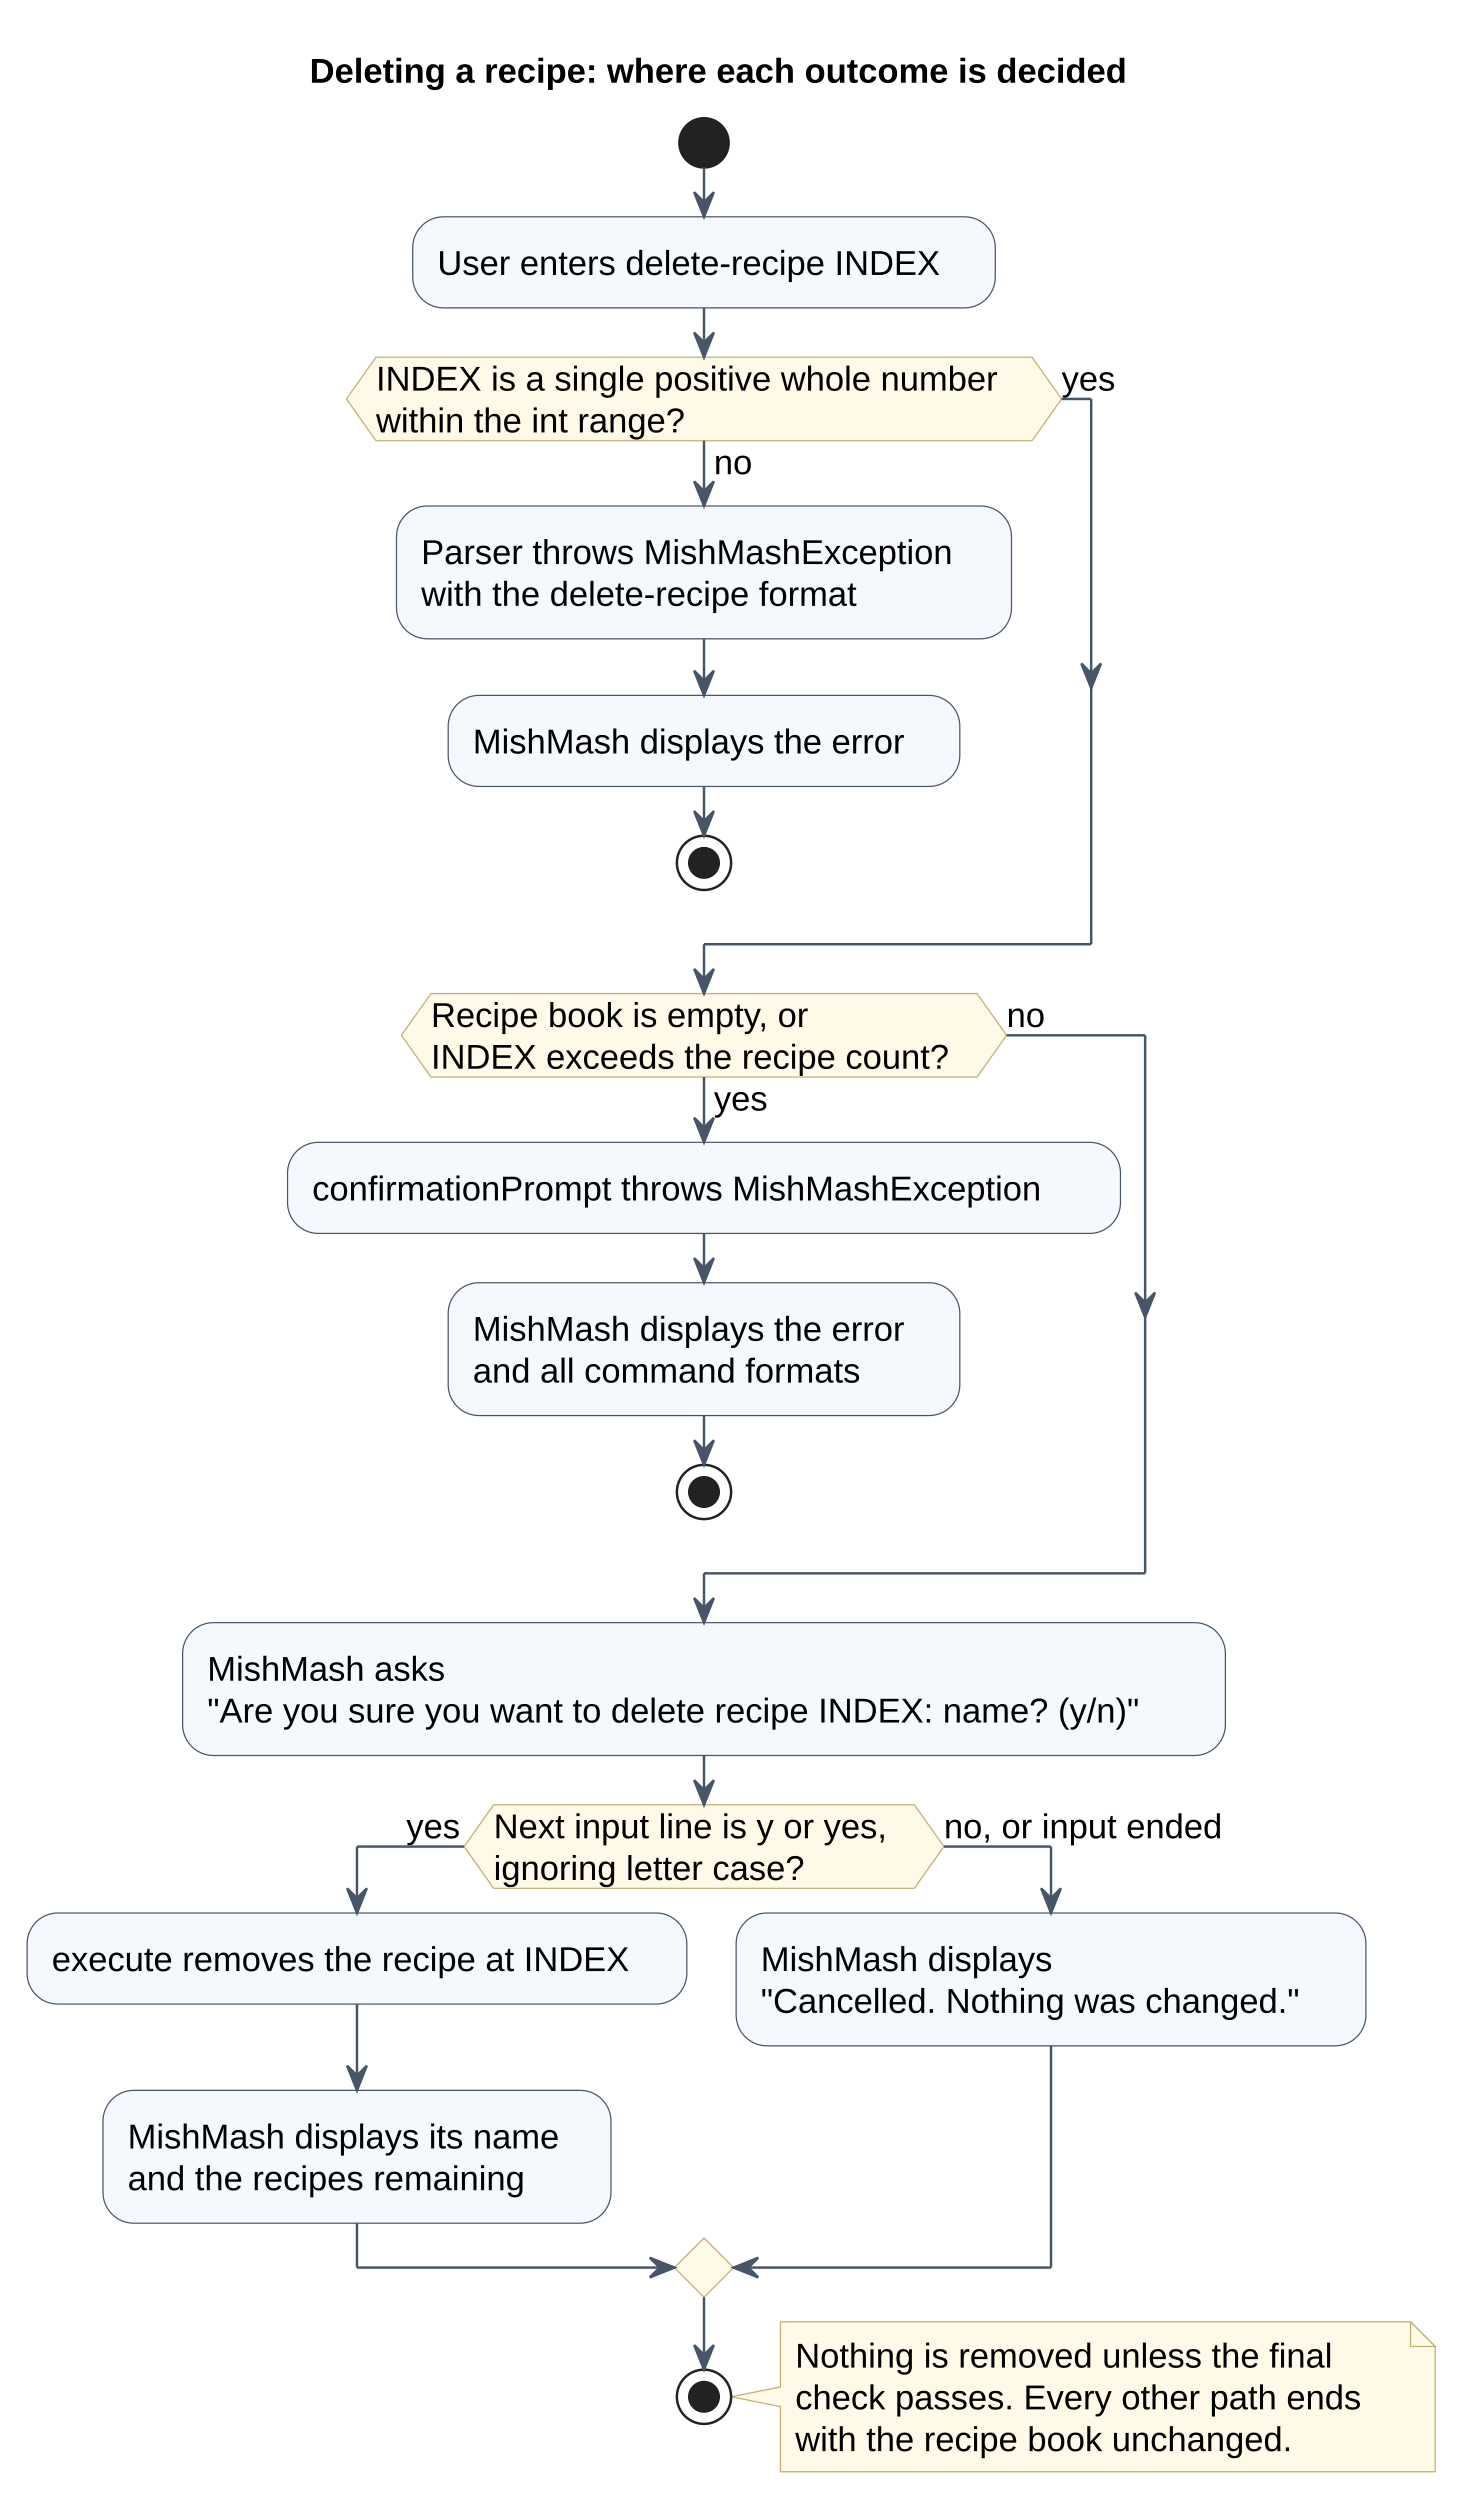
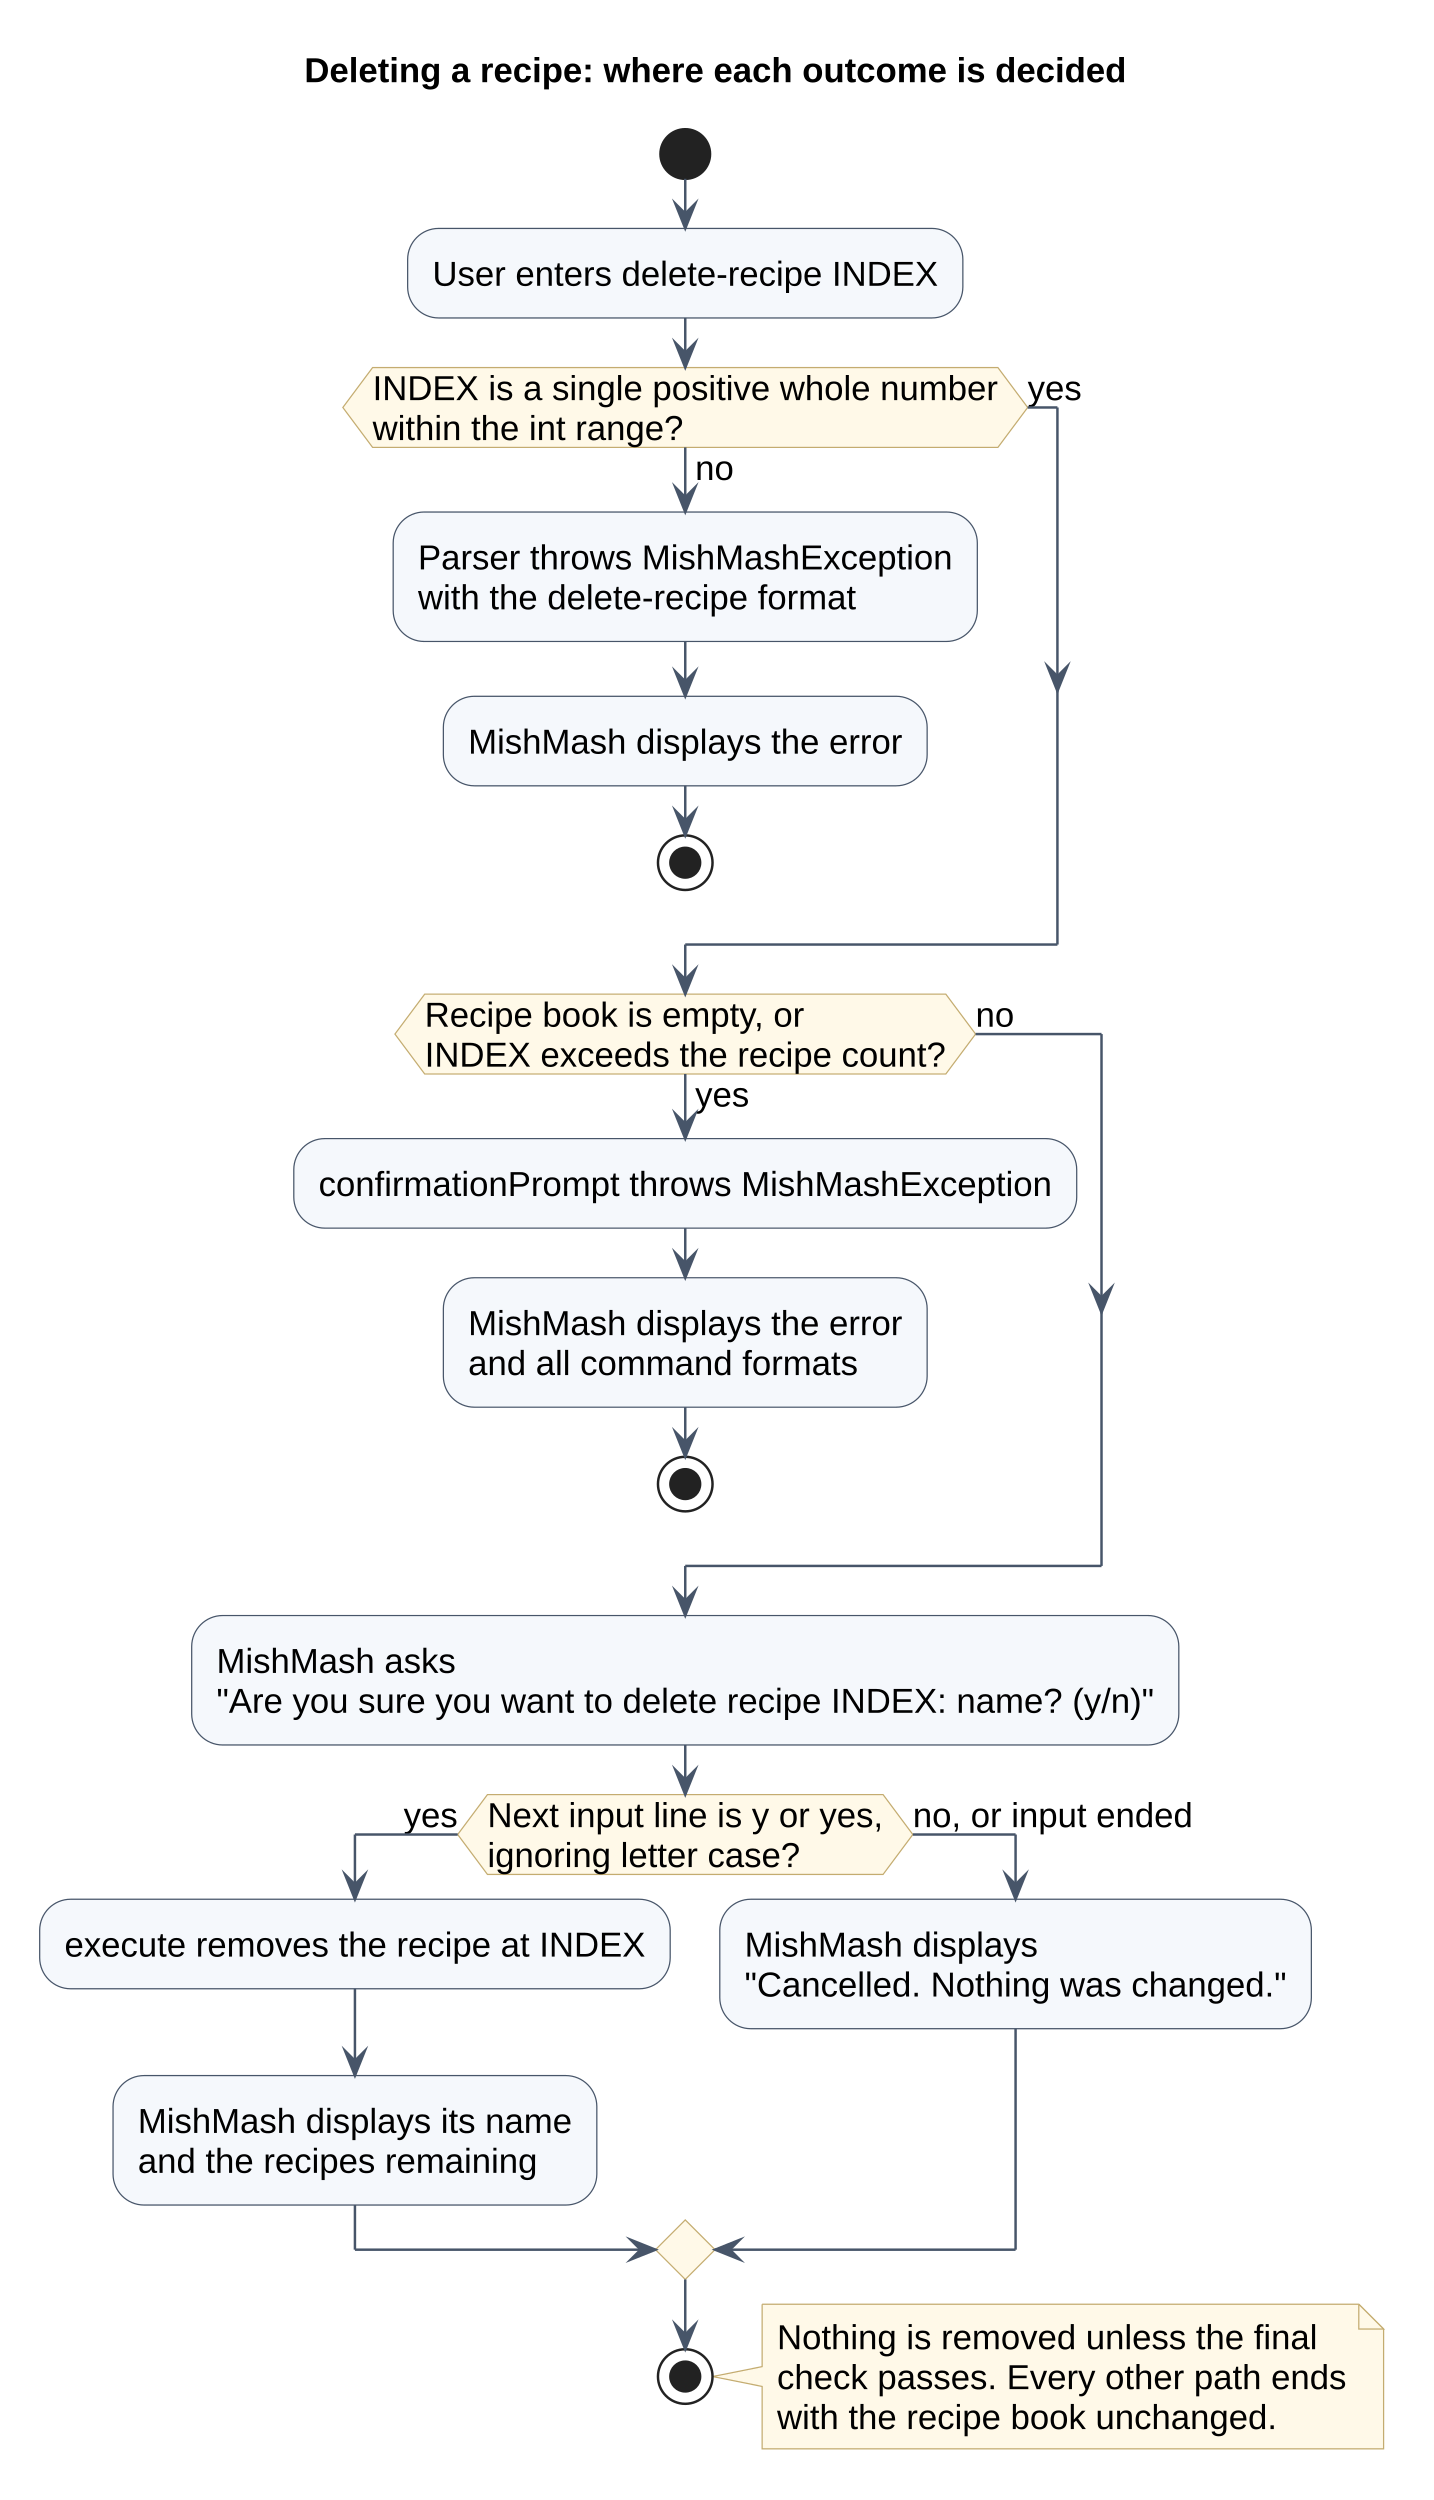
- <svg xmlns="http://www.w3.org/2000/svg" contentStyleType="text/css" data-diagram-type="ACTIVITY" height="1014px" preserveAspectRatio="none" style="width:594px;height:1014px;background:#FFFFFF;" version="1.1" viewBox="0 0 594 1014" width="594px" zoomAndPan="magnify">
+ <svg xmlns="http://www.w3.org/2000/svg" version="1.1" data-diagram-type="ACTIVITY" style="width:578px;height:1008px;background:#FFFFFF;" width="578px" height="1008px" viewBox="0 0 578 1008" zoomAndPan="magnify" preserveAspectRatio="none" contentStyleType="text/css">
  <defs />
-   <g>
+   <g font-family="sans-serif" lengthAdjust="spacing">
    <g class="title" data-source-line="7">
-       <text fill="#000000" font-family="Arial" font-size="14" font-weight="bold" lengthAdjust="spacing" textLength="339.924" x="125.591" y="33.562">Deleting a recipe: where each outcome is decided</text>
+       <text x="122.713" y="33.132" fill="#000" font-size="14" textLength="331.44" font-weight="700" font-family="Arial">Deleting a recipe: where each outcome is decided</text>
    </g>
-     <ellipse cx="285.544" cy="57.94" fill="#222222" rx="10" ry="10" style="stroke:#222222;stroke-width:1;" />
-     <rect fill="#F5F8FC" height="36.94" rx="12.5" ry="12.5" style="stroke:#475569;stroke-width:0.5;" width="236.289" x="167.399" y="87.939" />
-     <text fill="#000000" font-family="Arial" font-size="14" lengthAdjust="spacing" textLength="216.289" x="177.399" y="111.502">User enters delete-recipe INDEX</text>
-     <rect fill="#F5F8FC" height="53.879" rx="12.5" ry="12.5" style="stroke:#475569;stroke-width:0.5;" width="249.448" x="160.82" y="205.227" />
-     <text fill="#000000" font-family="Arial" font-size="14" lengthAdjust="spacing" textLength="229.448" x="170.82" y="228.79">Parser throws MishMashException</text>
-     <text fill="#000000" font-family="Arial" font-size="14" lengthAdjust="spacing" textLength="193.115" x="170.82" y="245.73">with the delete-recipe format</text>
-     <rect fill="#F5F8FC" height="36.94" rx="12.5" ry="12.5" style="stroke:#475569;stroke-width:0.5;" width="207.517" x="181.785" y="282.046" />
-     <text fill="#000000" font-family="Arial" font-size="14" lengthAdjust="spacing" textLength="187.517" x="191.785" y="305.608">MishMash displays the error</text>
-     <ellipse cx="285.544" cy="349.985" fill="none" rx="11" ry="11" style="stroke:#222222;stroke-width:1;" />
-     <ellipse cx="285.544" cy="349.985" fill="#222222" rx="6" ry="6" style="stroke:#222222;stroke-width:1;" />
-     <polygon fill="#FFF9E8" points="152.503,144.879,418.585,144.879,430.585,161.818,418.585,178.758,152.503,178.758,140.503,161.818,152.503,144.879" style="stroke:#C4AC70;stroke-width:0.5;" />
-     <text fill="#000000" font-family="Arial" font-size="14" lengthAdjust="spacing" textLength="16.666" x="289.544" y="192.32">no</text>
-     <text fill="#000000" font-family="Arial" font-size="14" lengthAdjust="spacing" textLength="266.082" x="152.503" y="158.441">INDEX is a single positive whole number</text>
-     <text fill="#000000" font-family="Arial" font-size="14" lengthAdjust="spacing" textLength="133.752" x="152.503" y="175.381">within the int range?</text>
-     <text fill="#000000" font-family="Arial" font-size="14" lengthAdjust="spacing" textLength="23.42" x="430.585" y="158.441">yes</text>
-     <rect fill="#F5F8FC" height="36.94" rx="12.5" ry="12.5" style="stroke:#475569;stroke-width:0.5;" width="337.844" x="116.622" y="463.334" />
-     <text fill="#000000" font-family="Arial" font-size="14" lengthAdjust="spacing" textLength="317.844" x="126.622" y="486.897">confirmationPrompt throws MishMashException</text>
-     <rect fill="#F5F8FC" height="53.879" rx="12.5" ry="12.5" style="stroke:#475569;stroke-width:0.5;" width="207.517" x="181.785" y="520.273" />
-     <text fill="#000000" font-family="Arial" font-size="14" lengthAdjust="spacing" textLength="187.517" x="191.785" y="543.836">MishMash displays the error</text>
-     <text fill="#000000" font-family="Arial" font-size="14" lengthAdjust="spacing" textLength="167.727" x="191.785" y="560.775">and all command formats</text>
-     <ellipse cx="285.544" cy="605.152" fill="none" rx="11" ry="11" style="stroke:#222222;stroke-width:1;" />
-     <ellipse cx="285.544" cy="605.152" fill="#222222" rx="6" ry="6" style="stroke:#222222;stroke-width:1;" />
-     <polygon fill="#FFF9E8" points="174.808,402.985,396.279,402.985,408.279,419.925,396.279,436.864,174.808,436.864,162.808,419.925,174.808,402.985" style="stroke:#C4AC70;stroke-width:0.5;" />
-     <text fill="#000000" font-family="Arial" font-size="14" lengthAdjust="spacing" textLength="23.42" x="289.544" y="450.427">yes</text>
-     <text fill="#000000" font-family="Arial" font-size="14" lengthAdjust="spacing" textLength="164.015" x="174.808" y="416.548">Recipe book is empty, or</text>
-     <text fill="#000000" font-family="Arial" font-size="14" lengthAdjust="spacing" textLength="221.471" x="174.808" y="433.487">INDEX exceeds the recipe count?</text>
-     <text fill="#000000" font-family="Arial" font-size="14" lengthAdjust="spacing" textLength="16.666" x="408.279" y="416.548">no</text>
-     <rect fill="#F5F8FC" height="53.879" rx="12.5" ry="12.5" style="stroke:#475569;stroke-width:0.5;" width="422.944" x="74.072" y="658.152" />
-     <text fill="#000000" font-family="Arial" font-size="14" lengthAdjust="spacing" textLength="102.143" x="84.072" y="681.715">MishMash asks</text>
-     <text fill="#000000" font-family="Arial" font-size="14" lengthAdjust="spacing" textLength="402.944" x="84.072" y="698.654">"Are you sure you want to delete recipe INDEX: name? (y/n)"</text>
-     <polygon fill="#FFF9E8" points="200.228,732.031,370.86,732.031,382.86,748.971,370.86,765.91,200.228,765.91,188.228,748.971,200.228,732.031" style="stroke:#C4AC70;stroke-width:0.5;" />
-     <text fill="#000000" font-family="Arial" font-size="14" lengthAdjust="spacing" textLength="170.632" x="200.228" y="745.594">Next input line is y or yes,</text>
-     <text fill="#000000" font-family="Arial" font-size="14" lengthAdjust="spacing" textLength="134.75" x="200.228" y="762.533">ignoring letter case?</text>
-     <text fill="#000000" font-family="Arial" font-size="14" lengthAdjust="spacing" textLength="23.42" x="164.808" y="745.594">yes</text>
-     <text fill="#000000" font-family="Arial" font-size="14" lengthAdjust="spacing" textLength="121.01" x="382.86" y="745.594">no, or input ended</text>
-     <rect fill="#F5F8FC" height="36.94" rx="12.5" ry="12.5" style="stroke:#475569;stroke-width:0.5;" width="267.577" x="11" y="775.91" />
-     <text fill="#000000" font-family="Arial" font-size="14" lengthAdjust="spacing" textLength="247.577" x="21" y="799.473">execute removes the recipe at INDEX</text>
-     <rect fill="#F5F8FC" height="53.879" rx="12.5" ry="12.5" style="stroke:#475569;stroke-width:0.5;" width="206.047" x="41.765" y="847.85" />
-     <text fill="#000000" font-family="Arial" font-size="14" lengthAdjust="spacing" textLength="186.047" x="51.765" y="871.412">MishMash displays its name</text>
-     <text fill="#000000" font-family="Arial" font-size="14" lengthAdjust="spacing" textLength="171.951" x="51.765" y="888.352">and the recipes remaining</text>
-     <rect fill="#F5F8FC" height="53.879" rx="12.5" ry="12.5" style="stroke:#475569;stroke-width:0.5;" width="255.443" x="298.577" y="775.91" />
-     <text fill="#000000" font-family="Arial" font-size="14" lengthAdjust="spacing" textLength="126.253" x="308.577" y="799.473">MishMash displays</text>
-     <text fill="#000000" font-family="Arial" font-size="14" lengthAdjust="spacing" textLength="235.443" x="308.577" y="816.412">"Cancelled. Nothing was changed."</text>
-     <polygon fill="#FFF9E8" points="285.544,907.729,297.544,919.729,285.544,931.729,273.544,919.729,285.544,907.729" style="stroke:#C4AC70;stroke-width:0.5;" />
-     <path d="M316.544,941.729 L316.544,968.138 L296.544,972.138 L316.544,976.138 L316.544,1002.547 A0,0 0 0 0 316.544,1002.547 L582.106,1002.547 A0,0 0 0 0 582.106,1002.547 L582.106,951.729 L572.106,941.729 L316.544,941.729 A0,0 0 0 0 316.544,941.729" fill="#FFF9E8" style="stroke:#C4AC70;stroke-width:0.5;" />
-     <path d="M572.106,941.729 L572.106,951.729 L582.106,951.729 L572.106,941.729" fill="#FFF9E8" style="stroke:#C4AC70;stroke-width:0.5;" />
-     <text fill="#000000" font-family="Arial" font-size="14" lengthAdjust="spacing" textLength="233.208" x="322.544" y="960.291">Nothing is removed unless the final</text>
-     <text fill="#000000" font-family="Arial" font-size="14" lengthAdjust="spacing" textLength="244.562" x="322.544" y="977.231">check passes. Every other path ends</text>
-     <text fill="#000000" font-family="Arial" font-size="14" lengthAdjust="spacing" textLength="217.39" x="322.544" y="994.17">with the recipe book unchanged.</text>
-     <ellipse cx="285.544" cy="972.138" fill="none" rx="11" ry="11" style="stroke:#222222;stroke-width:1;" />
-     <ellipse cx="285.544" cy="972.138" fill="#222222" rx="6" ry="6" style="stroke:#222222;stroke-width:1;" />
-     <line style="stroke:#475569;stroke-width:1;" x1="285.544" x2="285.544" y1="67.939" y2="87.939" />
-     <polygon fill="#475569" points="281.544,77.939,285.544,87.939,289.544,77.939,285.544,81.939" style="stroke:#475569;stroke-width:1;" />
-     <line style="stroke:#475569;stroke-width:1;" x1="285.544" x2="285.544" y1="259.106" y2="282.046" />
-     <polygon fill="#475569" points="281.544,272.046,285.544,282.046,289.544,272.046,285.544,276.046" style="stroke:#475569;stroke-width:1;" />
-     <line style="stroke:#475569;stroke-width:1;" x1="285.544" x2="285.544" y1="318.985" y2="338.985" />
-     <polygon fill="#475569" points="281.544,328.985,285.544,338.985,289.544,328.985,285.544,332.985" style="stroke:#475569;stroke-width:1;" />
-     <line style="stroke:#475569;stroke-width:1;" x1="285.544" x2="285.544" y1="178.758" y2="205.227" />
-     <polygon fill="#475569" points="281.544,195.227,285.544,205.227,289.544,195.227,285.544,199.227" style="stroke:#475569;stroke-width:1;" />
-     <line style="stroke:#475569;stroke-width:1;" x1="430.585" x2="442.585" y1="161.818" y2="161.818" />
-     <polygon fill="#475569" points="438.585,269.106,442.585,279.106,446.585,269.106,442.585,273.106" style="stroke:#475569;stroke-width:1;" />
-     <line style="stroke:#475569;stroke-width:1;" x1="442.585" x2="442.585" y1="161.818" y2="382.985" />
-     <line style="stroke:#475569;stroke-width:1;" x1="442.585" x2="285.544" y1="382.985" y2="382.985" />
-     <line style="stroke:#475569;stroke-width:1;" x1="285.544" x2="285.544" y1="382.985" y2="402.985" />
-     <polygon fill="#475569" points="281.544,392.985,285.544,402.985,289.544,392.985,285.544,396.985" style="stroke:#475569;stroke-width:1;" />
-     <line style="stroke:#475569;stroke-width:1;" x1="285.544" x2="285.544" y1="124.879" y2="144.879" />
-     <polygon fill="#475569" points="281.544,134.879,285.544,144.879,289.544,134.879,285.544,138.879" style="stroke:#475569;stroke-width:1;" />
-     <line style="stroke:#475569;stroke-width:1;" x1="285.544" x2="285.544" y1="500.273" y2="520.273" />
-     <polygon fill="#475569" points="281.544,510.273,285.544,520.273,289.544,510.273,285.544,514.273" style="stroke:#475569;stroke-width:1;" />
-     <line style="stroke:#475569;stroke-width:1;" x1="285.544" x2="285.544" y1="574.152" y2="594.152" />
-     <polygon fill="#475569" points="281.544,584.152,285.544,594.152,289.544,584.152,285.544,588.152" style="stroke:#475569;stroke-width:1;" />
-     <line style="stroke:#475569;stroke-width:1;" x1="285.544" x2="285.544" y1="436.864" y2="463.334" />
-     <polygon fill="#475569" points="281.544,453.334,285.544,463.334,289.544,453.334,285.544,457.334" style="stroke:#475569;stroke-width:1;" />
-     <line style="stroke:#475569;stroke-width:1;" x1="408.279" x2="464.466" y1="419.925" y2="419.925" />
-     <polygon fill="#475569" points="460.466,524.273,464.466,534.273,468.466,524.273,464.466,528.273" style="stroke:#475569;stroke-width:1;" />
-     <line style="stroke:#475569;stroke-width:1;" x1="464.466" x2="464.466" y1="419.925" y2="638.152" />
-     <line style="stroke:#475569;stroke-width:1;" x1="464.466" x2="285.544" y1="638.152" y2="638.152" />
-     <line style="stroke:#475569;stroke-width:1;" x1="285.544" x2="285.544" y1="638.152" y2="658.152" />
-     <polygon fill="#475569" points="281.544,648.152,285.544,658.152,289.544,648.152,285.544,652.152" style="stroke:#475569;stroke-width:1;" />
-     <line style="stroke:#475569;stroke-width:1;" x1="144.789" x2="144.789" y1="812.85" y2="847.85" />
-     <polygon fill="#475569" points="140.789,837.85,144.789,847.85,148.789,837.85,144.789,841.85" style="stroke:#475569;stroke-width:1;" />
-     <line style="stroke:#475569;stroke-width:1;" x1="188.228" x2="144.789" y1="748.971" y2="748.971" />
-     <line style="stroke:#475569;stroke-width:1;" x1="144.789" x2="144.789" y1="748.971" y2="775.91" />
-     <polygon fill="#475569" points="140.789,765.91,144.789,775.91,148.789,765.91,144.789,769.91" style="stroke:#475569;stroke-width:1;" />
-     <line style="stroke:#475569;stroke-width:1;" x1="382.86" x2="426.299" y1="748.971" y2="748.971" />
-     <line style="stroke:#475569;stroke-width:1;" x1="426.299" x2="426.299" y1="748.971" y2="775.91" />
-     <polygon fill="#475569" points="422.299,765.91,426.299,775.91,430.299,765.91,426.299,769.91" style="stroke:#475569;stroke-width:1;" />
-     <line style="stroke:#475569;stroke-width:1;" x1="144.789" x2="144.789" y1="901.729" y2="919.729" />
-     <line style="stroke:#475569;stroke-width:1;" x1="144.789" x2="273.544" y1="919.729" y2="919.729" />
-     <polygon fill="#475569" points="263.544,915.729,273.544,919.729,263.544,923.729,267.544,919.729" style="stroke:#475569;stroke-width:1;" />
-     <line style="stroke:#475569;stroke-width:1;" x1="426.299" x2="426.299" y1="829.789" y2="919.729" />
-     <line style="stroke:#475569;stroke-width:1;" x1="426.299" x2="297.544" y1="919.729" y2="919.729" />
-     <polygon fill="#475569" points="307.544,915.729,297.544,919.729,307.544,923.729,303.544,919.729" style="stroke:#475569;stroke-width:1;" />
-     <line style="stroke:#475569;stroke-width:1;" x1="285.544" x2="285.544" y1="712.031" y2="732.031" />
-     <polygon fill="#475569" points="281.544,722.031,285.544,732.031,289.544,722.031,285.544,726.031" style="stroke:#475569;stroke-width:1;" />
-     <line style="stroke:#475569;stroke-width:1;" x1="285.544" x2="285.544" y1="931.729" y2="961.138" />
-     <polygon fill="#475569" points="281.544,951.138,285.544,961.138,289.544,951.138,285.544,955.138" style="stroke:#475569;stroke-width:1;" />
+     <ellipse cx="276.294" cy="62.099" rx="10" ry="10" fill="#222" style="stroke:#222;stroke-width:1;" />
+     <rect x="164.364" y="92.099" width="223.861" height="36.099" fill="#F5F8FC" style="stroke:#475569;stroke-width:0.5;" rx="12.5" ry="12.5" />
+     <text x="174.364" y="115.23" fill="#000" font-size="14" textLength="203.861" font-family="Arial">User enters delete-recipe INDEX</text>
+     <rect x="158.532" y="206.444" width="235.523" height="52.197" fill="#F5F8FC" style="stroke:#475569;stroke-width:0.5;" rx="12.5" ry="12.5" />
+     <text x="168.532" y="229.576" fill="#000" font-size="14" textLength="215.523" font-family="Arial">Parser throws MishMashException</text>
+     <text x="168.532" y="245.674" fill="#000" font-size="14" textLength="176.641" font-family="Arial">with the delete-recipe format</text>
+     <rect x="178.763" y="280.74" width="195.062" height="36.099" fill="#F5F8FC" style="stroke:#475569;stroke-width:0.5;" rx="12.5" ry="12.5" />
+     <text x="188.763" y="303.872" fill="#000" font-size="14" textLength="175.062" font-family="Arial">MishMash displays the error</text>
+     <ellipse cx="276.294" cy="347.838" rx="11" ry="11" fill="none" style="stroke:#222;stroke-width:1;" />
+     <ellipse cx="276.294" cy="347.838" rx="6" ry="6" fill="#222" style="stroke:#222;stroke-width:1;" />
+     <polygon points="150.236,148.197,402.352,148.197,414.352,164.296,402.352,180.395,150.236,180.395,138.236,164.296,150.236,148.197" fill="#FFF9E8" style="stroke:#C4AC70;stroke-width:0.5;stroke-linejoin:miter;stroke-miterlimit:10;" />
+     <text x="280.294" y="193.526" fill="#000" font-size="14" textLength="15.572" font-family="Arial">no</text>
+     <text x="150.236" y="161.329" fill="#000" font-size="14" textLength="252.116" font-family="Arial">INDEX is a single positive whole number</text>
+     <text x="150.236" y="177.428" fill="#000" font-size="14" textLength="125.303" font-family="Arial">within the int range?</text>
+     <text x="414.352" y="161.329" fill="#000" font-size="14" textLength="21.786" font-family="Arial">yes</text>
+     <rect x="118.46" y="459.085" width="315.668" height="36.099" fill="#F5F8FC" style="stroke:#475569;stroke-width:0.5;" rx="12.5" ry="12.5" />
+     <text x="128.46" y="482.217" fill="#000" font-size="14" textLength="295.668" font-family="Arial">confirmationPrompt throws MishMashException</text>
+     <rect x="178.763" y="515.184" width="195.062" height="52.197" fill="#F5F8FC" style="stroke:#475569;stroke-width:0.5;" rx="12.5" ry="12.5" />
+     <text x="188.763" y="538.315" fill="#000" font-size="14" textLength="175.062" font-family="Arial">MishMash displays the error</text>
+     <text x="188.763" y="554.414" fill="#000" font-size="14" textLength="157.179" font-family="Arial">and all command formats</text>
+     <ellipse cx="276.294" cy="598.381" rx="11" ry="11" fill="none" style="stroke:#222;stroke-width:1;" />
+     <ellipse cx="276.294" cy="598.381" rx="6" ry="6" fill="#222" style="stroke:#222;stroke-width:1;" />
+     <polygon points="171.236,400.838,381.352,400.838,393.352,416.937,381.352,433.036,171.236,433.036,159.236,416.937,171.236,400.838" fill="#FFF9E8" style="stroke:#C4AC70;stroke-width:0.5;stroke-linejoin:miter;stroke-miterlimit:10;" />
+     <text x="280.294" y="446.167" fill="#000" font-size="14" textLength="21.786" font-family="Arial">yes</text>
+     <text x="171.236" y="413.97" fill="#000" font-size="14" textLength="154.068" font-family="Arial">Recipe book is empty, or</text>
+     <text x="171.236" y="430.069" fill="#000" font-size="14" textLength="210.116" font-family="Arial">INDEX exceeds the recipe count?</text>
+     <text x="393.352" y="413.97" fill="#000" font-size="14" textLength="15.572" font-family="Arial">no</text>
+     <rect x="77.291" y="651.381" width="398.007" height="52.197" fill="#F5F8FC" style="stroke:#475569;stroke-width:0.5;" rx="12.5" ry="12.5" />
+     <text x="87.291" y="674.513" fill="#000" font-size="14" textLength="96.469" font-family="Arial">MishMash asks</text>
+     <text x="87.291" y="690.611" fill="#000" font-size="14" textLength="378.007" font-family="Arial">"Are you sure you want to delete recipe INDEX: name? (y/n)"</text>
+     <polygon points="196.539,723.578,356.049,723.578,368.049,739.677,356.049,755.775,196.539,755.775,184.539,739.677,196.539,723.578" fill="#FFF9E8" style="stroke:#C4AC70;stroke-width:0.5;stroke-linejoin:miter;stroke-miterlimit:10;" />
+     <text x="196.539" y="736.71" fill="#000" font-size="14" textLength="159.51" font-family="Arial">Next input line is y or yes,</text>
+     <text x="196.539" y="752.809" fill="#000" font-size="14" textLength="126.075" font-family="Arial">ignoring letter case?</text>
+     <text x="162.753" y="736.71" fill="#000" font-size="14" textLength="21.786" font-family="Arial">yes</text>
+     <text x="368.049" y="736.71" fill="#000" font-size="14" textLength="112.868" font-family="Arial">no, or input ended</text>
+     <rect x="16" y="765.775" width="254.22" height="36.099" fill="#F5F8FC" style="stroke:#475569;stroke-width:0.5;" rx="12.5" ry="12.5" />
+     <text x="26" y="788.907" fill="#000" font-size="14" textLength="234.22" font-family="Arial">execute removes the recipe at INDEX</text>
+     <rect x="45.579" y="836.874" width="195.062" height="52.197" fill="#F5F8FC" style="stroke:#475569;stroke-width:0.5;" rx="12.5" ry="12.5" />
+     <text x="55.579" y="860.006" fill="#000" font-size="14" textLength="175.062" font-family="Arial">MishMash displays its name</text>
+     <text x="55.579" y="876.104" fill="#000" font-size="14" textLength="161.096" font-family="Arial">and the recipes remaining</text>
+     <rect x="290.22" y="765.775" width="238.518" height="52.197" fill="#F5F8FC" style="stroke:#475569;stroke-width:0.5;" rx="12.5" ry="12.5" />
+     <text x="300.22" y="788.907" fill="#000" font-size="14" textLength="118.262" font-family="Arial">MishMash displays</text>
+     <text x="300.22" y="805.006" fill="#000" font-size="14" textLength="218.518" font-family="Arial">"Cancelled. Nothing was changed."</text>
+     <polygon points="276.294,895.071,288.294,907.071,276.294,919.071,264.294,907.071,276.294,895.071" fill="#FFF9E8" style="stroke:#C4AC70;stroke-width:0.5;stroke-linejoin:miter;stroke-miterlimit:10;" />
+     <path d="M307.294,929.071 L307.294,954.219 L287.294,958.219 L307.294,962.219 L307.294,987.367 A0,0 0 0 0 307.294,987.367 L557.865,987.367 A0,0 0 0 0 557.865,987.367 L557.865,939.071 L547.865,929.071 L307.294,929.071 A0,0 0 0 0 307.294,929.071" style="stroke:#C4AC70;stroke-width:0.5;" fill="#FFF9E8" />
+     <path d="M547.865,929.071 L547.865,939.071 L557.865,939.071 L547.865,929.071" style="stroke:#C4AC70;stroke-width:0.5;" fill="#FFF9E8" />
+     <text x="313.294" y="947.203" fill="#000" font-size="14" textLength="217.896" font-family="Arial">Nothing is removed unless the final</text>
+     <text x="313.294" y="963.302" fill="#000" font-size="14" textLength="229.571" font-family="Arial">check passes. Every other path ends</text>
+     <text x="313.294" y="979.4" fill="#000" font-size="14" textLength="201.585" font-family="Arial">with the recipe book unchanged.</text>
+     <ellipse cx="276.294" cy="958.219" rx="11" ry="11" fill="none" style="stroke:#222;stroke-width:1;" />
+     <ellipse cx="276.294" cy="958.219" rx="6" ry="6" fill="#222" style="stroke:#222;stroke-width:1;" />
+     <line x1="276.294" y1="72.099" x2="276.294" y2="92.099" style="stroke:#475569;stroke-width:1;" />
+     <polygon points="272.294,82.099,276.294,92.099,280.294,82.099,276.294,86.099" fill="#475569" style="stroke:#475569;stroke-width:1;stroke-linejoin:miter;stroke-miterlimit:10;" />
+     <line x1="276.294" y1="258.641" x2="276.294" y2="280.74" style="stroke:#475569;stroke-width:1;" />
+     <polygon points="272.294,270.74,276.294,280.74,280.294,270.74,276.294,274.74" fill="#475569" style="stroke:#475569;stroke-width:1;stroke-linejoin:miter;stroke-miterlimit:10;" />
+     <line x1="276.294" y1="316.838" x2="276.294" y2="336.838" style="stroke:#475569;stroke-width:1;" />
+     <polygon points="272.294,326.838,276.294,336.838,280.294,326.838,276.294,330.838" fill="#475569" style="stroke:#475569;stroke-width:1;stroke-linejoin:miter;stroke-miterlimit:10;" />
+     <line x1="276.294" y1="180.395" x2="276.294" y2="206.444" style="stroke:#475569;stroke-width:1;" />
+     <polygon points="272.294,196.444,276.294,206.444,280.294,196.444,276.294,200.444" fill="#475569" style="stroke:#475569;stroke-width:1;stroke-linejoin:miter;stroke-miterlimit:10;" />
+     <line x1="414.352" y1="164.296" x2="426.352" y2="164.296" style="stroke:#475569;stroke-width:1;" />
+     <polygon points="422.352,268.641,426.352,278.641,430.352,268.641,426.352,272.641" fill="#475569" style="stroke:#475569;stroke-width:1;stroke-linejoin:miter;stroke-miterlimit:10;" />
+     <line x1="426.352" y1="164.296" x2="426.352" y2="380.838" style="stroke:#475569;stroke-width:1;" />
+     <line x1="426.352" y1="380.838" x2="276.294" y2="380.838" style="stroke:#475569;stroke-width:1;" />
+     <line x1="276.294" y1="380.838" x2="276.294" y2="400.838" style="stroke:#475569;stroke-width:1;" />
+     <polygon points="272.294,390.838,276.294,400.838,280.294,390.838,276.294,394.838" fill="#475569" style="stroke:#475569;stroke-width:1;stroke-linejoin:miter;stroke-miterlimit:10;" />
+     <line x1="276.294" y1="128.197" x2="276.294" y2="148.197" style="stroke:#475569;stroke-width:1;" />
+     <polygon points="272.294,138.197,276.294,148.197,280.294,138.197,276.294,142.197" fill="#475569" style="stroke:#475569;stroke-width:1;stroke-linejoin:miter;stroke-miterlimit:10;" />
+     <line x1="276.294" y1="495.184" x2="276.294" y2="515.184" style="stroke:#475569;stroke-width:1;" />
+     <polygon points="272.294,505.184,276.294,515.184,280.294,505.184,276.294,509.184" fill="#475569" style="stroke:#475569;stroke-width:1;stroke-linejoin:miter;stroke-miterlimit:10;" />
+     <line x1="276.294" y1="567.381" x2="276.294" y2="587.381" style="stroke:#475569;stroke-width:1;" />
+     <polygon points="272.294,577.381,276.294,587.381,280.294,577.381,276.294,581.381" fill="#475569" style="stroke:#475569;stroke-width:1;stroke-linejoin:miter;stroke-miterlimit:10;" />
+     <line x1="276.294" y1="433.036" x2="276.294" y2="459.085" style="stroke:#475569;stroke-width:1;" />
+     <polygon points="272.294,449.085,276.294,459.085,280.294,449.085,276.294,453.085" fill="#475569" style="stroke:#475569;stroke-width:1;stroke-linejoin:miter;stroke-miterlimit:10;" />
+     <line x1="393.352" y1="416.937" x2="444.128" y2="416.937" style="stroke:#475569;stroke-width:1;" />
+     <polygon points="440.128,519.184,444.128,529.184,448.128,519.184,444.128,523.184" fill="#475569" style="stroke:#475569;stroke-width:1;stroke-linejoin:miter;stroke-miterlimit:10;" />
+     <line x1="444.128" y1="416.937" x2="444.128" y2="631.381" style="stroke:#475569;stroke-width:1;" />
+     <line x1="444.128" y1="631.381" x2="276.294" y2="631.381" style="stroke:#475569;stroke-width:1;" />
+     <line x1="276.294" y1="631.381" x2="276.294" y2="651.381" style="stroke:#475569;stroke-width:1;" />
+     <polygon points="272.294,641.381,276.294,651.381,280.294,641.381,276.294,645.381" fill="#475569" style="stroke:#475569;stroke-width:1;stroke-linejoin:miter;stroke-miterlimit:10;" />
+     <line x1="143.11" y1="801.874" x2="143.11" y2="836.874" style="stroke:#475569;stroke-width:1;" />
+     <polygon points="139.11,826.874,143.11,836.874,147.11,826.874,143.11,830.874" fill="#475569" style="stroke:#475569;stroke-width:1;stroke-linejoin:miter;stroke-miterlimit:10;" />
+     <line x1="184.539" y1="739.677" x2="143.11" y2="739.677" style="stroke:#475569;stroke-width:1;" />
+     <line x1="143.11" y1="739.677" x2="143.11" y2="765.775" style="stroke:#475569;stroke-width:1;" />
+     <polygon points="139.11,755.775,143.11,765.775,147.11,755.775,143.11,759.775" fill="#475569" style="stroke:#475569;stroke-width:1;stroke-linejoin:miter;stroke-miterlimit:10;" />
+     <line x1="368.049" y1="739.677" x2="409.479" y2="739.677" style="stroke:#475569;stroke-width:1;" />
+     <line x1="409.479" y1="739.677" x2="409.479" y2="765.775" style="stroke:#475569;stroke-width:1;" />
+     <polygon points="405.479,755.775,409.479,765.775,413.479,755.775,409.479,759.775" fill="#475569" style="stroke:#475569;stroke-width:1;stroke-linejoin:miter;stroke-miterlimit:10;" />
+     <line x1="143.11" y1="889.071" x2="143.11" y2="907.071" style="stroke:#475569;stroke-width:1;" />
+     <line x1="143.11" y1="907.071" x2="264.294" y2="907.071" style="stroke:#475569;stroke-width:1;" />
+     <polygon points="254.294,903.071,264.294,907.071,254.294,911.071,258.294,907.071" fill="#475569" style="stroke:#475569;stroke-width:1;stroke-linejoin:miter;stroke-miterlimit:10;" />
+     <line x1="409.479" y1="817.973" x2="409.479" y2="907.071" style="stroke:#475569;stroke-width:1;" />
+     <line x1="409.479" y1="907.071" x2="288.294" y2="907.071" style="stroke:#475569;stroke-width:1;" />
+     <polygon points="298.294,903.071,288.294,907.071,298.294,911.071,294.294,907.071" fill="#475569" style="stroke:#475569;stroke-width:1;stroke-linejoin:miter;stroke-miterlimit:10;" />
+     <line x1="276.294" y1="703.578" x2="276.294" y2="723.578" style="stroke:#475569;stroke-width:1;" />
+     <polygon points="272.294,713.578,276.294,723.578,280.294,713.578,276.294,717.578" fill="#475569" style="stroke:#475569;stroke-width:1;stroke-linejoin:miter;stroke-miterlimit:10;" />
+     <line x1="276.294" y1="919.071" x2="276.294" y2="947.219" style="stroke:#475569;stroke-width:1;" />
+     <polygon points="272.294,937.219,276.294,947.219,280.294,937.219,276.294,941.219" fill="#475569" style="stroke:#475569;stroke-width:1;stroke-linejoin:miter;stroke-miterlimit:10;" />
  </g>
</svg>
